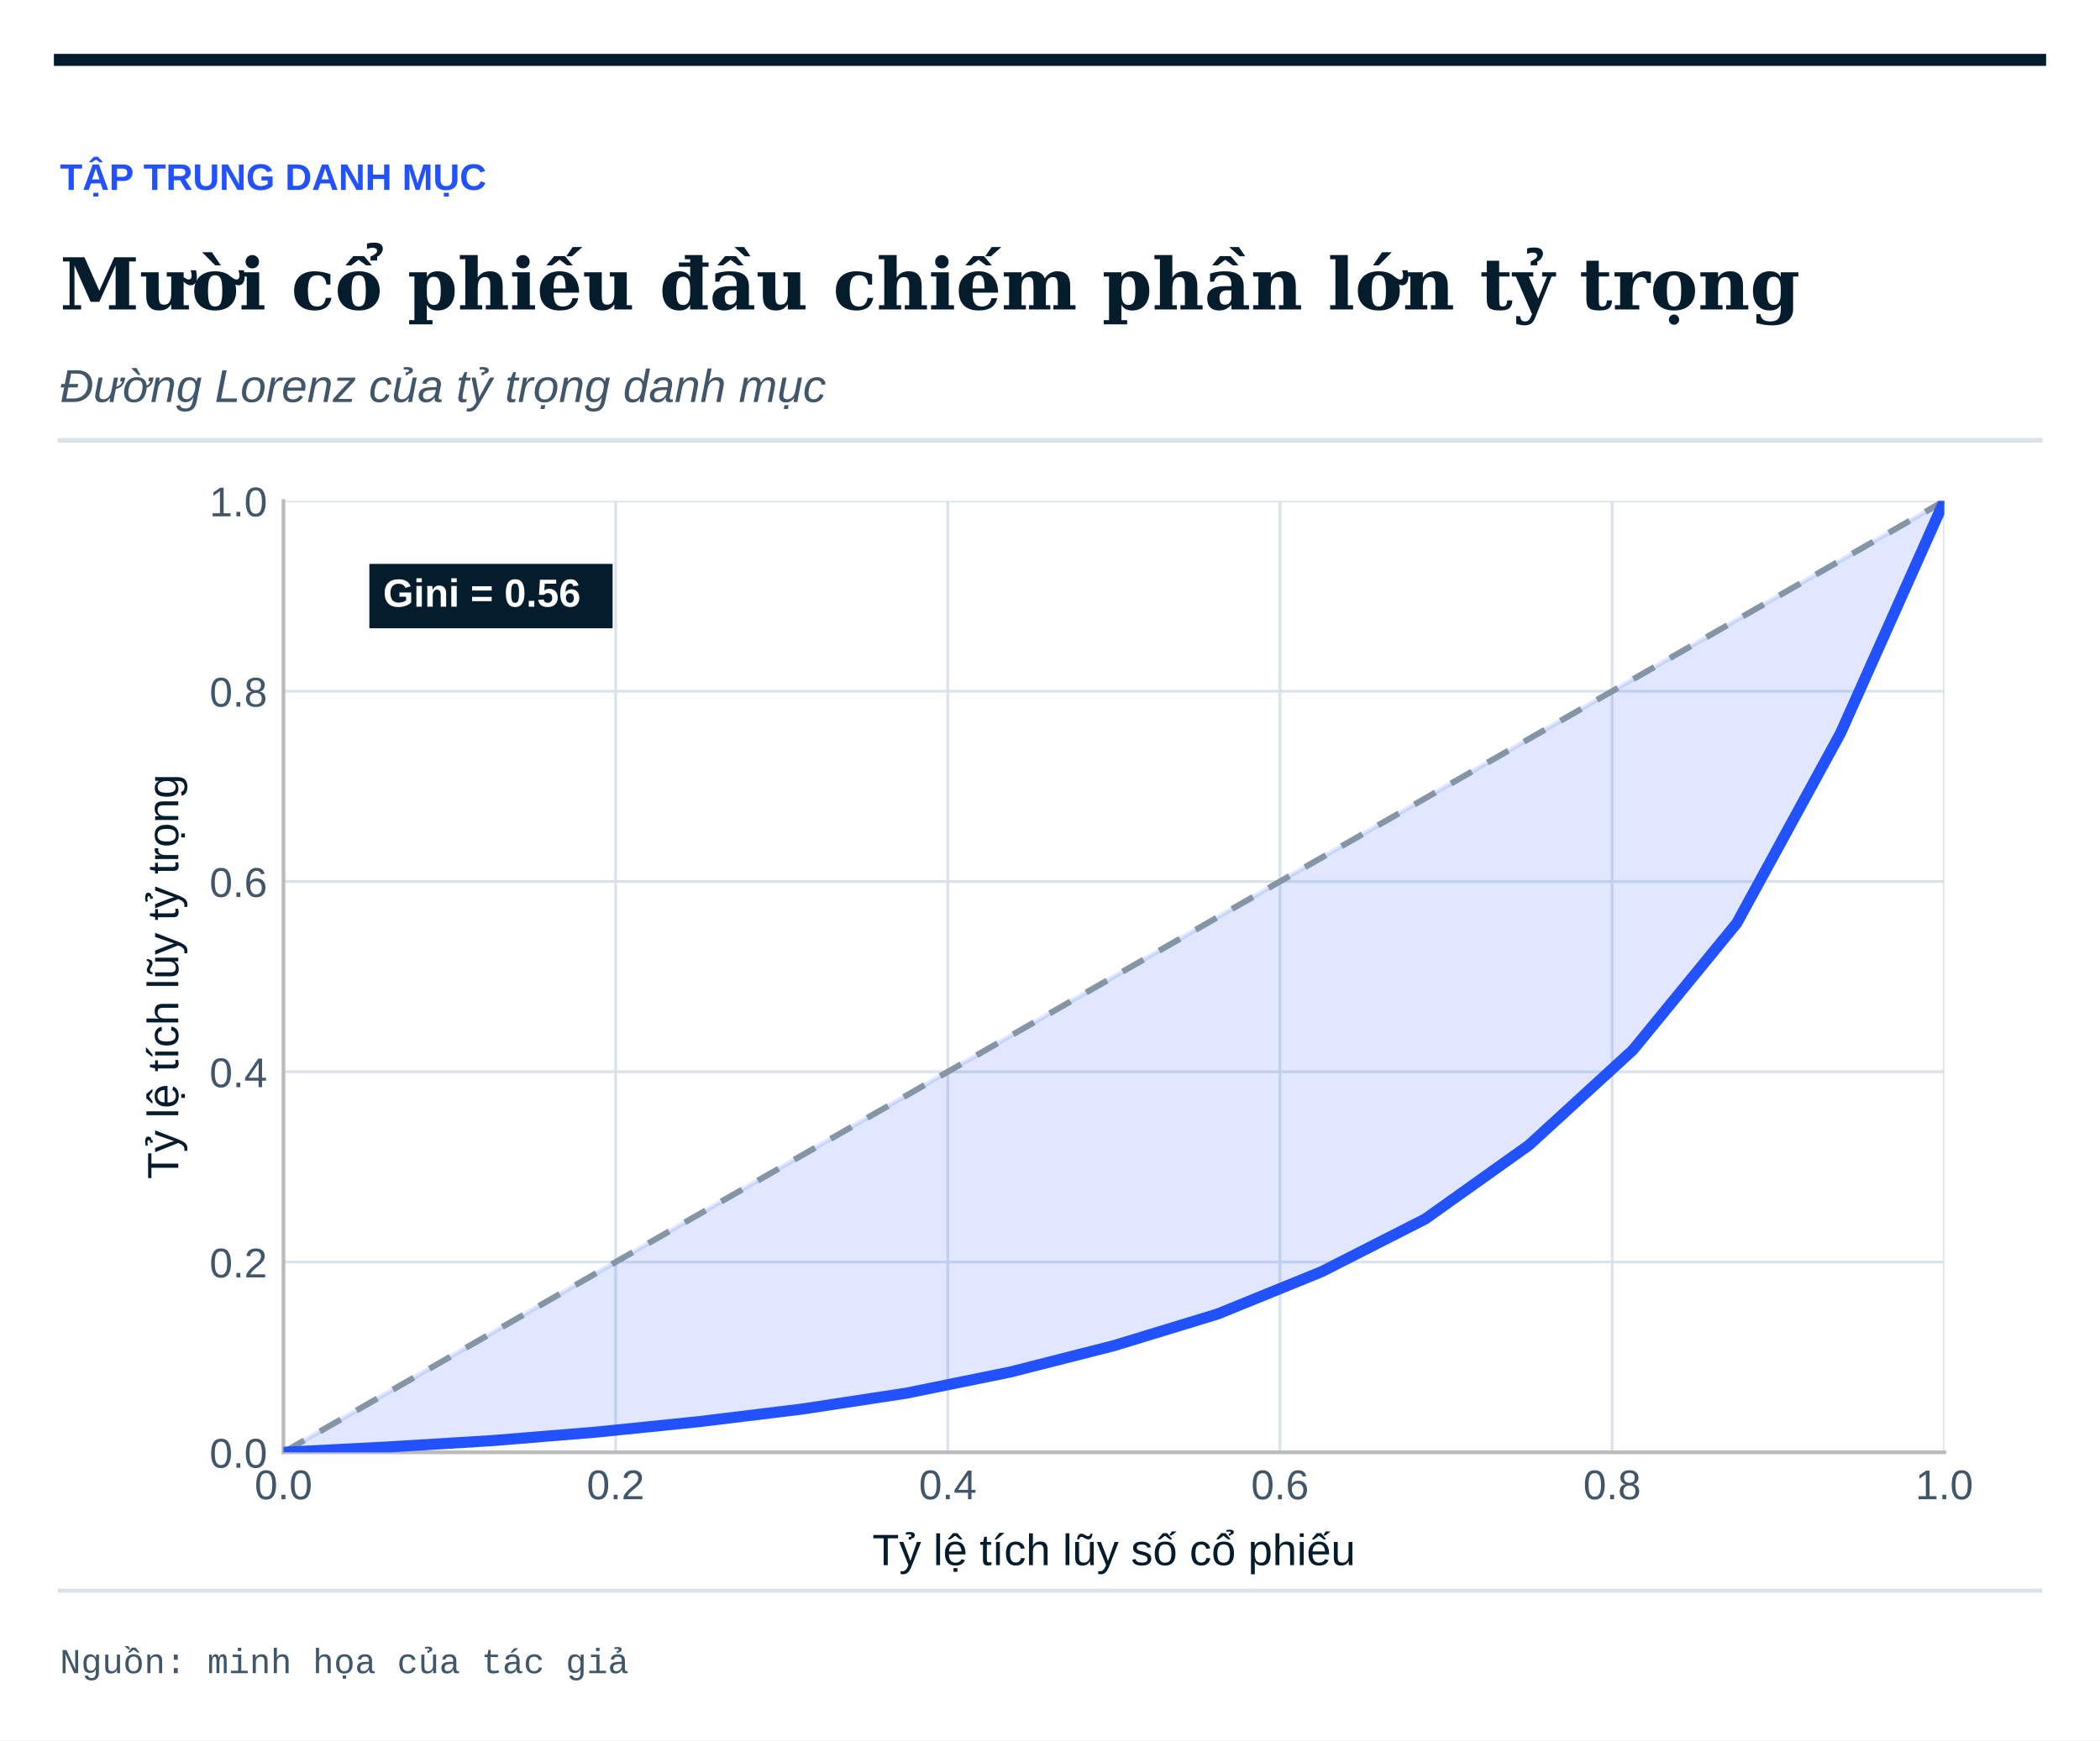
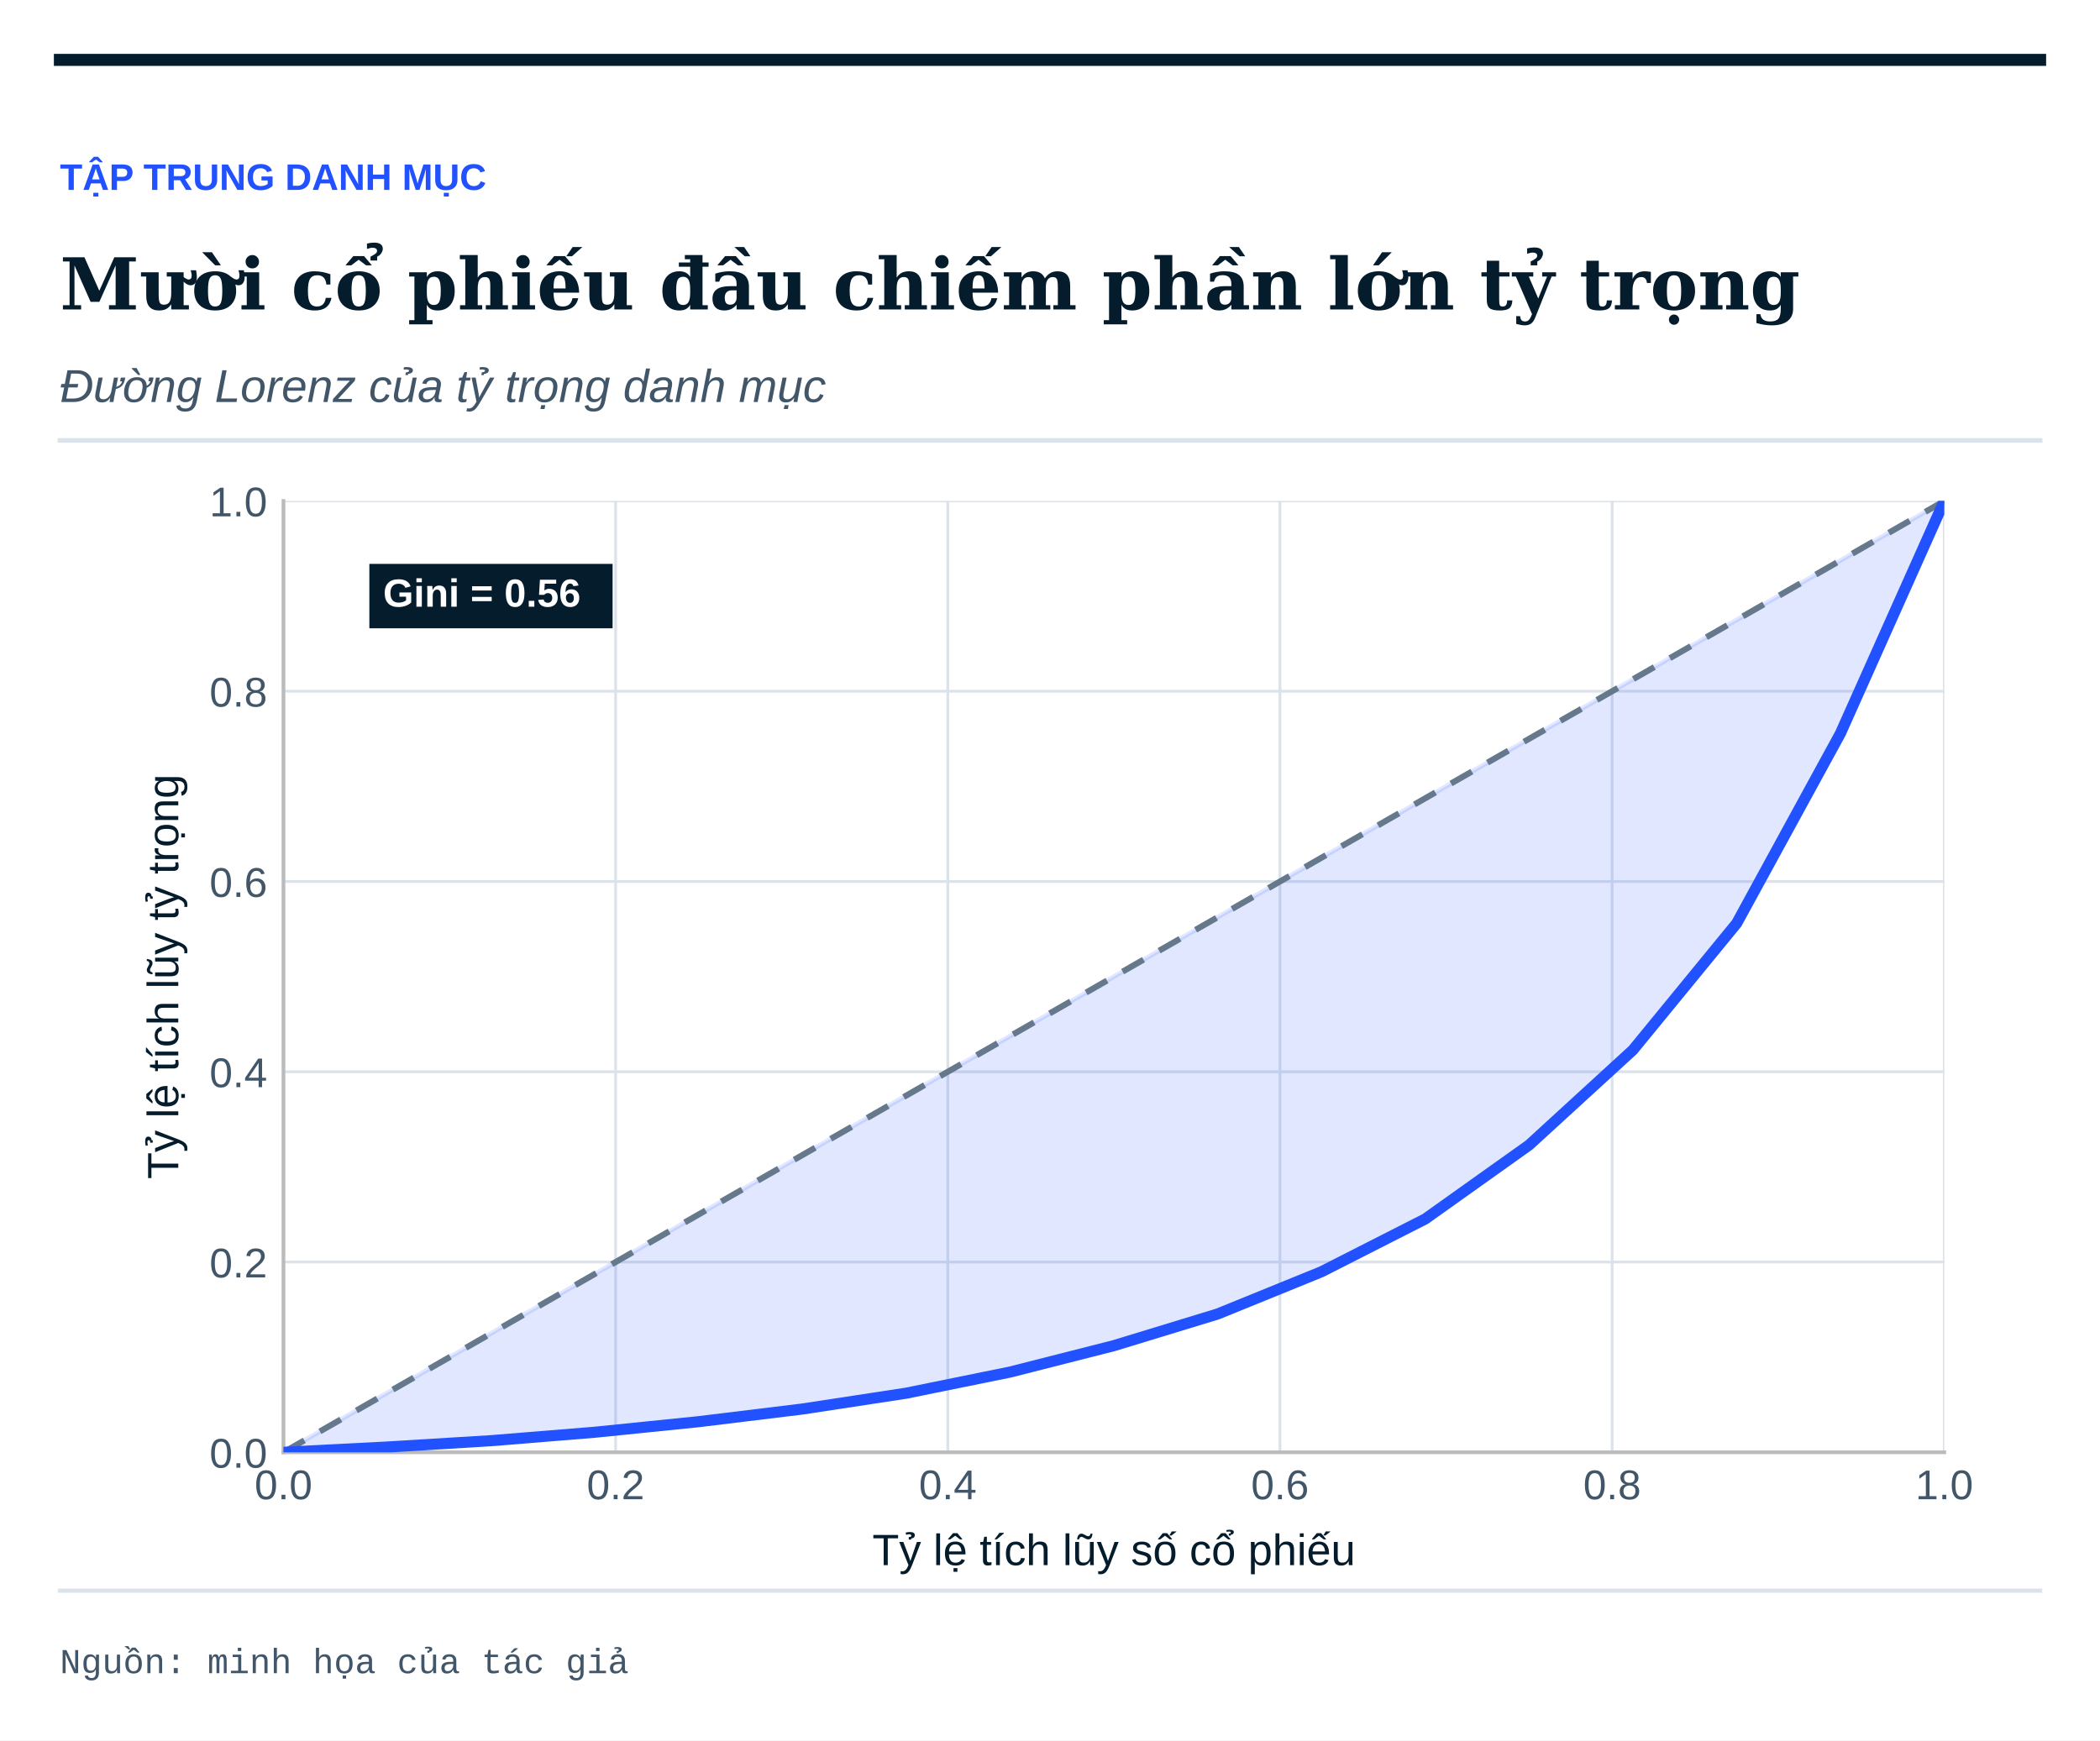
<svg xmlns="http://www.w3.org/2000/svg" xmlns:xlink="http://www.w3.org/1999/xlink" width="454.464pt" height="376.733pt" viewBox="0 0 454.464 376.733" version="1.1">
  <defs>
    <style type="text/css">*{stroke-linejoin: round; stroke-linecap: butt}</style>
  </defs>
  <g id="figure_1">
    <g id="patch_1">
      <path d="M 0 376.733  L 454.464 376.733  L 454.464 0  L 0 0  z " style="fill: #ffffff" />
    </g>
    <g id="axes_1">
      <g id="patch_2">
        <path d="M 61.344 314.352  L 420.768 314.352  L 420.768 108.432  L 61.344 108.432  z " style="fill: #ffffff" />
      </g>
      <g id="matplotlib.axis_1">
        <g id="xtick_1">
          <g id="line2d_1">
-             <path d="M 61.344 314.352  L 61.344 108.432  " clip-path="url(#p9e39fab8eb)" style="fill: none; stroke: #dbe2ea; stroke-width: 0.6; stroke-linecap: square" />
+             <path d="M 61.344 314.352  L 61.344 108.432  " clip-path="url(#pf8f6437a27)" style="fill: none; stroke: #dbe2ea; stroke-width: 0.6; stroke-linecap: square" />
          </g>
          <g id="line2d_2" />
          <g id="text_1">
            <text style="font-size: 9px; font-family: 'IBM Plex Sans', 'Liberation Sans', 'DejaVu Sans', 'Bitstream Vera Sans', 'Computer Modern Sans Serif', 'Lucida Grande', 'Verdana', 'Geneva', 'Lucid', 'Arial', 'Helvetica', 'Avant Garde', sans-serif; text-anchor: middle; fill: #42566a" x="61.344" y="324.512" transform="rotate(-0 61.344 324.512)">0.0</text>
          </g>
        </g>
        <g id="xtick_2">
          <g id="line2d_3">
-             <path d="M 133.229 314.352  L 133.229 108.432  " clip-path="url(#p9e39fab8eb)" style="fill: none; stroke: #dbe2ea; stroke-width: 0.6; stroke-linecap: square" />
+             <path d="M 133.229 314.352  L 133.229 108.432  " clip-path="url(#pf8f6437a27)" style="fill: none; stroke: #dbe2ea; stroke-width: 0.6; stroke-linecap: square" />
          </g>
          <g id="line2d_4" />
          <g id="text_2">
            <text style="font-size: 9px; font-family: 'IBM Plex Sans', 'Liberation Sans', 'DejaVu Sans', 'Bitstream Vera Sans', 'Computer Modern Sans Serif', 'Lucida Grande', 'Verdana', 'Geneva', 'Lucid', 'Arial', 'Helvetica', 'Avant Garde', sans-serif; text-anchor: middle; fill: #42566a" x="133.229" y="324.512" transform="rotate(-0 133.2288 324.512)">0.2</text>
          </g>
        </g>
        <g id="xtick_3">
          <g id="line2d_5">
-             <path d="M 205.114 314.352  L 205.114 108.432  " clip-path="url(#p9e39fab8eb)" style="fill: none; stroke: #dbe2ea; stroke-width: 0.6; stroke-linecap: square" />
+             <path d="M 205.114 314.352  L 205.114 108.432  " clip-path="url(#pf8f6437a27)" style="fill: none; stroke: #dbe2ea; stroke-width: 0.6; stroke-linecap: square" />
          </g>
          <g id="line2d_6" />
          <g id="text_3">
            <text style="font-size: 9px; font-family: 'IBM Plex Sans', 'Liberation Sans', 'DejaVu Sans', 'Bitstream Vera Sans', 'Computer Modern Sans Serif', 'Lucida Grande', 'Verdana', 'Geneva', 'Lucid', 'Arial', 'Helvetica', 'Avant Garde', sans-serif; text-anchor: middle; fill: #42566a" x="205.114" y="324.512" transform="rotate(-0 205.1136 324.512)">0.4</text>
          </g>
        </g>
        <g id="xtick_4">
          <g id="line2d_7">
-             <path d="M 276.998 314.352  L 276.998 108.432  " clip-path="url(#p9e39fab8eb)" style="fill: none; stroke: #dbe2ea; stroke-width: 0.6; stroke-linecap: square" />
+             <path d="M 276.998 314.352  L 276.998 108.432  " clip-path="url(#pf8f6437a27)" style="fill: none; stroke: #dbe2ea; stroke-width: 0.6; stroke-linecap: square" />
          </g>
          <g id="line2d_8" />
          <g id="text_4">
            <text style="font-size: 9px; font-family: 'IBM Plex Sans', 'Liberation Sans', 'DejaVu Sans', 'Bitstream Vera Sans', 'Computer Modern Sans Serif', 'Lucida Grande', 'Verdana', 'Geneva', 'Lucid', 'Arial', 'Helvetica', 'Avant Garde', sans-serif; text-anchor: middle; fill: #42566a" x="276.998" y="324.512" transform="rotate(-0 276.9984 324.512)">0.6</text>
          </g>
        </g>
        <g id="xtick_5">
          <g id="line2d_9">
-             <path d="M 348.883 314.352  L 348.883 108.432  " clip-path="url(#p9e39fab8eb)" style="fill: none; stroke: #dbe2ea; stroke-width: 0.6; stroke-linecap: square" />
+             <path d="M 348.883 314.352  L 348.883 108.432  " clip-path="url(#pf8f6437a27)" style="fill: none; stroke: #dbe2ea; stroke-width: 0.6; stroke-linecap: square" />
          </g>
          <g id="line2d_10" />
          <g id="text_5">
            <text style="font-size: 9px; font-family: 'IBM Plex Sans', 'Liberation Sans', 'DejaVu Sans', 'Bitstream Vera Sans', 'Computer Modern Sans Serif', 'Lucida Grande', 'Verdana', 'Geneva', 'Lucid', 'Arial', 'Helvetica', 'Avant Garde', sans-serif; text-anchor: middle; fill: #42566a" x="348.883" y="324.512" transform="rotate(-0 348.8832 324.512)">0.8</text>
          </g>
        </g>
        <g id="xtick_6">
          <g id="line2d_11">
-             <path d="M 420.768 314.352  L 420.768 108.432  " clip-path="url(#p9e39fab8eb)" style="fill: none; stroke: #dbe2ea; stroke-width: 0.6; stroke-linecap: square" />
+             <path d="M 420.768 314.352  L 420.768 108.432  " clip-path="url(#pf8f6437a27)" style="fill: none; stroke: #dbe2ea; stroke-width: 0.6; stroke-linecap: square" />
          </g>
          <g id="line2d_12" />
          <g id="text_6">
            <text style="font-size: 9px; font-family: 'IBM Plex Sans', 'Liberation Sans', 'DejaVu Sans', 'Bitstream Vera Sans', 'Computer Modern Sans Serif', 'Lucida Grande', 'Verdana', 'Geneva', 'Lucid', 'Arial', 'Helvetica', 'Avant Garde', sans-serif; text-anchor: middle; fill: #42566a" x="420.768" y="324.512" transform="rotate(-0 420.768 324.512)">1.0</text>
          </g>
        </g>
        <g id="text_7">
          <text style="font-size: 9.5px; font-family: 'IBM Plex Sans', 'Liberation Sans', 'DejaVu Sans', 'Bitstream Vera Sans', 'Computer Modern Sans Serif', 'Lucida Grande', 'Verdana', 'Geneva', 'Lucid', 'Arial', 'Helvetica', 'Avant Garde', sans-serif; text-anchor: middle; fill: #051c2c" x="241.056" y="338.776" transform="rotate(-0 241.056 338.7759)">Tỷ lệ tích lũy số cổ phiếu</text>
        </g>
      </g>
      <g id="matplotlib.axis_2">
        <g id="ytick_1">
          <g id="line2d_13">
-             <path d="M 61.344 314.352  L 420.768 314.352  " clip-path="url(#p9e39fab8eb)" style="fill: none; stroke: #dbe2ea; stroke-width: 0.6; stroke-linecap: square" />
+             <path d="M 61.344 314.352  L 420.768 314.352  " clip-path="url(#pf8f6437a27)" style="fill: none; stroke: #dbe2ea; stroke-width: 0.6; stroke-linecap: square" />
          </g>
          <g id="line2d_14" />
          <g id="text_8">
            <text style="font-size: 9px; font-family: 'IBM Plex Sans', 'Liberation Sans', 'DejaVu Sans', 'Bitstream Vera Sans', 'Computer Modern Sans Serif', 'Lucida Grande', 'Verdana', 'Geneva', 'Lucid', 'Arial', 'Helvetica', 'Avant Garde', sans-serif; text-anchor: end; fill: #42566a" x="57.844" y="317.682" transform="rotate(-0 57.844 317.682)">0.0</text>
          </g>
        </g>
        <g id="ytick_2">
          <g id="line2d_15">
-             <path d="M 61.344 273.168  L 420.768 273.168  " clip-path="url(#p9e39fab8eb)" style="fill: none; stroke: #dbe2ea; stroke-width: 0.6; stroke-linecap: square" />
+             <path d="M 61.344 273.168  L 420.768 273.168  " clip-path="url(#pf8f6437a27)" style="fill: none; stroke: #dbe2ea; stroke-width: 0.6; stroke-linecap: square" />
          </g>
          <g id="line2d_16" />
          <g id="text_9">
            <text style="font-size: 9px; font-family: 'IBM Plex Sans', 'Liberation Sans', 'DejaVu Sans', 'Bitstream Vera Sans', 'Computer Modern Sans Serif', 'Lucida Grande', 'Verdana', 'Geneva', 'Lucid', 'Arial', 'Helvetica', 'Avant Garde', sans-serif; text-anchor: end; fill: #42566a" x="57.844" y="276.498" transform="rotate(-0 57.844 276.498)">0.2</text>
          </g>
        </g>
        <g id="ytick_3">
          <g id="line2d_17">
-             <path d="M 61.344 231.984  L 420.768 231.984  " clip-path="url(#p9e39fab8eb)" style="fill: none; stroke: #dbe2ea; stroke-width: 0.6; stroke-linecap: square" />
+             <path d="M 61.344 231.984  L 420.768 231.984  " clip-path="url(#pf8f6437a27)" style="fill: none; stroke: #dbe2ea; stroke-width: 0.6; stroke-linecap: square" />
          </g>
          <g id="line2d_18" />
          <g id="text_10">
            <text style="font-size: 9px; font-family: 'IBM Plex Sans', 'Liberation Sans', 'DejaVu Sans', 'Bitstream Vera Sans', 'Computer Modern Sans Serif', 'Lucida Grande', 'Verdana', 'Geneva', 'Lucid', 'Arial', 'Helvetica', 'Avant Garde', sans-serif; text-anchor: end; fill: #42566a" x="57.844" y="235.314" transform="rotate(-0 57.844 235.314)">0.4</text>
          </g>
        </g>
        <g id="ytick_4">
          <g id="line2d_19">
-             <path d="M 61.344 190.8  L 420.768 190.8  " clip-path="url(#p9e39fab8eb)" style="fill: none; stroke: #dbe2ea; stroke-width: 0.6; stroke-linecap: square" />
+             <path d="M 61.344 190.8  L 420.768 190.8  " clip-path="url(#pf8f6437a27)" style="fill: none; stroke: #dbe2ea; stroke-width: 0.6; stroke-linecap: square" />
          </g>
          <g id="line2d_20" />
          <g id="text_11">
            <text style="font-size: 9px; font-family: 'IBM Plex Sans', 'Liberation Sans', 'DejaVu Sans', 'Bitstream Vera Sans', 'Computer Modern Sans Serif', 'Lucida Grande', 'Verdana', 'Geneva', 'Lucid', 'Arial', 'Helvetica', 'Avant Garde', sans-serif; text-anchor: end; fill: #42566a" x="57.844" y="194.13" transform="rotate(-0 57.844 194.13)">0.6</text>
          </g>
        </g>
        <g id="ytick_5">
          <g id="line2d_21">
-             <path d="M 61.344 149.616  L 420.768 149.616  " clip-path="url(#p9e39fab8eb)" style="fill: none; stroke: #dbe2ea; stroke-width: 0.6; stroke-linecap: square" />
+             <path d="M 61.344 149.616  L 420.768 149.616  " clip-path="url(#pf8f6437a27)" style="fill: none; stroke: #dbe2ea; stroke-width: 0.6; stroke-linecap: square" />
          </g>
          <g id="line2d_22" />
          <g id="text_12">
            <text style="font-size: 9px; font-family: 'IBM Plex Sans', 'Liberation Sans', 'DejaVu Sans', 'Bitstream Vera Sans', 'Computer Modern Sans Serif', 'Lucida Grande', 'Verdana', 'Geneva', 'Lucid', 'Arial', 'Helvetica', 'Avant Garde', sans-serif; text-anchor: end; fill: #42566a" x="57.844" y="152.946" transform="rotate(-0 57.844 152.946)">0.8</text>
          </g>
        </g>
        <g id="ytick_6">
          <g id="line2d_23">
-             <path d="M 61.344 108.432  L 420.768 108.432  " clip-path="url(#p9e39fab8eb)" style="fill: none; stroke: #dbe2ea; stroke-width: 0.6; stroke-linecap: square" />
+             <path d="M 61.344 108.432  L 420.768 108.432  " clip-path="url(#pf8f6437a27)" style="fill: none; stroke: #dbe2ea; stroke-width: 0.6; stroke-linecap: square" />
          </g>
          <g id="line2d_24" />
          <g id="text_13">
            <text style="font-size: 9px; font-family: 'IBM Plex Sans', 'Liberation Sans', 'DejaVu Sans', 'Bitstream Vera Sans', 'Computer Modern Sans Serif', 'Lucida Grande', 'Verdana', 'Geneva', 'Lucid', 'Arial', 'Helvetica', 'Avant Garde', sans-serif; text-anchor: end; fill: #42566a" x="57.844" y="111.762" transform="rotate(-0 57.844 111.762)">1.0</text>
          </g>
        </g>
        <g id="text_14">
          <text style="font-size: 9.5px; font-family: 'IBM Plex Sans', 'Liberation Sans', 'DejaVu Sans', 'Bitstream Vera Sans', 'Computer Modern Sans Serif', 'Lucida Grande', 'Verdana', 'Geneva', 'Lucid', 'Arial', 'Helvetica', 'Avant Garde', sans-serif; text-anchor: middle; fill: #051c2c" x="38.581" y="211.392" transform="rotate(-90 38.58142 211.392)">Tỷ lệ tích lũy tỷ trọng</text>
        </g>
      </g>
      <g id="FillBetweenPolyCollection_1">
        <defs>
-           <path id="mb216e51f62" d="M 61.344 -62.381  L 61.344 -62.381  L 83.808 -63.524  L 106.272 -64.895  L 128.736 -66.723  L 151.2 -69.009  L 173.664 -71.751  L 196.128 -75.179  L 218.592 -79.75  L 241.056 -85.464  L 263.52 -92.32  L 285.984 -101.462  L 308.448 -112.889  L 330.912 -128.888  L 353.376 -149.457  L 375.84 -176.882  L 398.304 -218.021  L 420.768 -268.301  L 420.768 -268.301  L 420.768 -268.301  L 398.304 -255.431  L 375.84 -242.561  L 353.376 -229.691  L 330.912 -216.821  L 308.448 -203.951  L 285.984 -191.081  L 263.52 -178.211  L 241.056 -165.341  L 218.592 -152.471  L 196.128 -139.601  L 173.664 -126.731  L 151.2 -113.861  L 128.736 -100.991  L 106.272 -88.121  L 83.808 -75.251  L 61.344 -62.381  z " style="stroke: #2251ff; stroke-opacity: 0.14" />
+           <path id="ma3f671ae06" d="M 61.344 -62.381  L 61.344 -62.381  L 83.808 -63.524  L 106.272 -64.895  L 128.736 -66.723  L 151.2 -69.009  L 173.664 -71.751  L 196.128 -75.179  L 218.592 -79.75  L 241.056 -85.464  L 263.52 -92.32  L 285.984 -101.462  L 308.448 -112.889  L 330.912 -128.888  L 353.376 -149.457  L 375.84 -176.882  L 398.304 -218.021  L 420.768 -268.301  L 420.768 -268.301  L 420.768 -268.301  L 398.304 -255.431  L 375.84 -242.561  L 353.376 -229.691  L 330.912 -216.821  L 308.448 -203.951  L 285.984 -191.081  L 263.52 -178.211  L 241.056 -165.341  L 218.592 -152.471  L 196.128 -139.601  L 173.664 -126.731  L 151.2 -113.861  L 128.736 -100.991  L 106.272 -88.121  L 83.808 -75.251  L 61.344 -62.381  z " style="stroke: #2251ff; stroke-opacity: 0.14" />
        </defs>
-         <g clip-path="url(#p9e39fab8eb)">
-           <use xlink:href="#mb216e51f62" x="0" y="376.733" style="fill: #2251ff; fill-opacity: 0.14; stroke: #2251ff; stroke-opacity: 0.14" />
+         <g clip-path="url(#pf8f6437a27)">
+           <use xlink:href="#ma3f671ae06" x="0" y="376.733" style="fill: #2251ff; fill-opacity: 0.14; stroke: #2251ff; stroke-opacity: 0.14" />
        </g>
      </g>
      <g id="line2d_25">
-         <path d="M 61.344 314.352  L 420.768 108.432  " clip-path="url(#p9e39fab8eb)" style="fill: none; stroke-dasharray: 5.2,3.9; stroke-dashoffset: 0; stroke: #8595a6; stroke-width: 1.3" />
+         <path d="M 61.344 314.352  L 420.768 108.432  " clip-path="url(#pf8f6437a27)" style="fill: none; stroke-dasharray: 5.2,3.9; stroke-dashoffset: 0; stroke: #66788c; stroke-width: 1.3" />
      </g>
      <g id="patch_3">
        <path d="M 61.344 314.352  L 61.344 108.432  " style="fill: none; stroke: #bbbbbb; stroke-width: 0.8; stroke-linejoin: miter; stroke-linecap: square" />
      </g>
      <g id="patch_4">
        <path d="M 61.344 314.352  L 420.768 314.352  " style="fill: none; stroke: #bbbbbb; stroke-width: 0.8; stroke-linejoin: miter; stroke-linecap: square" />
      </g>
      <g id="line2d_26">
-         <path d="M 61.344 314.352  L 83.808 313.209  L 106.272 311.838  L 128.736 310.01  L 151.2 307.724  L 173.664 304.982  L 196.128 301.553  L 218.592 296.982  L 241.056 291.269  L 263.52 284.412  L 285.984 275.271  L 308.448 263.843  L 330.912 247.845  L 353.376 227.276  L 375.84 199.85  L 398.304 158.712  L 420.768 108.432  " clip-path="url(#p9e39fab8eb)" style="fill: none; stroke: #2251ff; stroke-width: 2.4; stroke-linecap: square" />
+         <path d="M 61.344 314.352  L 83.808 313.209  L 106.272 311.838  L 128.736 310.01  L 151.2 307.724  L 173.664 304.982  L 196.128 301.553  L 218.592 296.982  L 241.056 291.269  L 263.52 284.412  L 285.984 275.271  L 308.448 263.843  L 330.912 247.845  L 353.376 227.276  L 375.84 199.85  L 398.304 158.712  L 420.768 108.432  " clip-path="url(#pf8f6437a27)" style="fill: none; stroke: #2251ff; stroke-width: 2.4; stroke-linecap: square" />
      </g>
      <g id="text_15">
        <g id="patch_5">
          <path d="M 79.934 135.994  L 132.573 135.994  L 132.573 122.054  L 79.934 122.054  z " style="fill: #051c2c" />
        </g>
        <text style="font-weight: 700; font-size: 8.5px; font-family: 'IBM Plex Sans', 'Liberation Sans', 'DejaVu Sans', 'Bitstream Vera Sans', 'Computer Modern Sans Serif', 'Lucida Grande', 'Verdana', 'Geneva', 'Lucid', 'Arial', 'Helvetica', 'Avant Garde', sans-serif; text-anchor: start; fill: #ffffff" x="82.909" y="131.319" transform="rotate(-0 82.90944 131.319)"> Gini = 0.56 </text>
      </g>
    </g>
    <g id="line2d_27">
      <path d="M 12.96 12.96  L 441.504 12.96  " style="fill: none; stroke: #051c2c; stroke-width: 2.6; stroke-linecap: square" />
    </g>
    <g id="line2d_28">
      <path d="M 12.96 95.328  L 441.504 95.328  " style="fill: none; stroke: #dbe2ea; stroke-linecap: square" />
    </g>
    <g id="line2d_29">
      <path d="M 12.96 344.304  L 441.504 344.304  " style="fill: none; stroke: #dbe2ea; stroke-width: 0.9; stroke-linecap: square" />
    </g>
    <g id="text_16">
      <text style="font-weight: 700; font-size: 8px; font-family: 'IBM Plex Sans', 'Liberation Sans', 'DejaVu Sans', 'Bitstream Vera Sans', 'Computer Modern Sans Serif', 'Lucida Grande', 'Verdana', 'Geneva', 'Lucid', 'Arial', 'Helvetica', 'Avant Garde', sans-serif; text-anchor: start; fill: #2251ff" x="12.96" y="41.105" transform="rotate(-0 12.96 41.1045)">TẬP TRUNG DANH MỤC</text>
    </g>
    <g id="text_17">
      <text style="font-weight: 700; font-size: 15.5px; font-family: 'Spectral', 'DejaVu Serif', 'Bitstream Vera Serif', 'Computer Modern Roman', 'New Century Schoolbook', 'Century Schoolbook L', 'Utopia', 'ITC Bookman', 'Bookman', 'Nimbus Roman No9 L', 'Times New Roman', 'Times', 'Palatino', 'Charter', serif; text-anchor: start; fill: #051c2c" x="12.96" y="66.985" transform="rotate(-0 12.96 66.98533)">Mười cổ phiếu đầu chiếm phần lớn tỷ trọng</text>
    </g>
    <g id="text_18">
      <text style="font-style: italic; font-size: 10px; font-family: 'IBM Plex Sans', 'Liberation Sans', 'DejaVu Sans', 'Bitstream Vera Sans', 'Computer Modern Sans Serif', 'Lucida Grande', 'Verdana', 'Geneva', 'Lucid', 'Arial', 'Helvetica', 'Avant Garde', sans-serif; text-anchor: start; fill: #42566a" x="12.96" y="87.019" transform="rotate(-0 12.96 87.01942)">Đường Lorenz của tỷ trọng danh mục</text>
    </g>
    <g id="text_19">
      <text style="font-size: 7.6px; font-family: 'IBM Plex Mono', 'Liberation Mono', 'DejaVu Sans Mono', 'Bitstream Vera Sans Mono', 'Computer Modern Typewriter', 'Andale Mono', 'Nimbus Mono L', 'Courier New', 'Courier', 'Fixed', 'Terminal', monospace; text-anchor: start; fill: #42566a" x="12.96" y="362.161" transform="rotate(-0 12.96 362.1614)">Nguồn: minh họa của tác giả</text>
    </g>
  </g>
  <defs>
-     <clipPath id="p9e39fab8eb">
+     <clipPath id="pf8f6437a27">
      <rect x="61.344" y="108.432" width="359.424" height="205.92" />
    </clipPath>
  </defs>
</svg>
